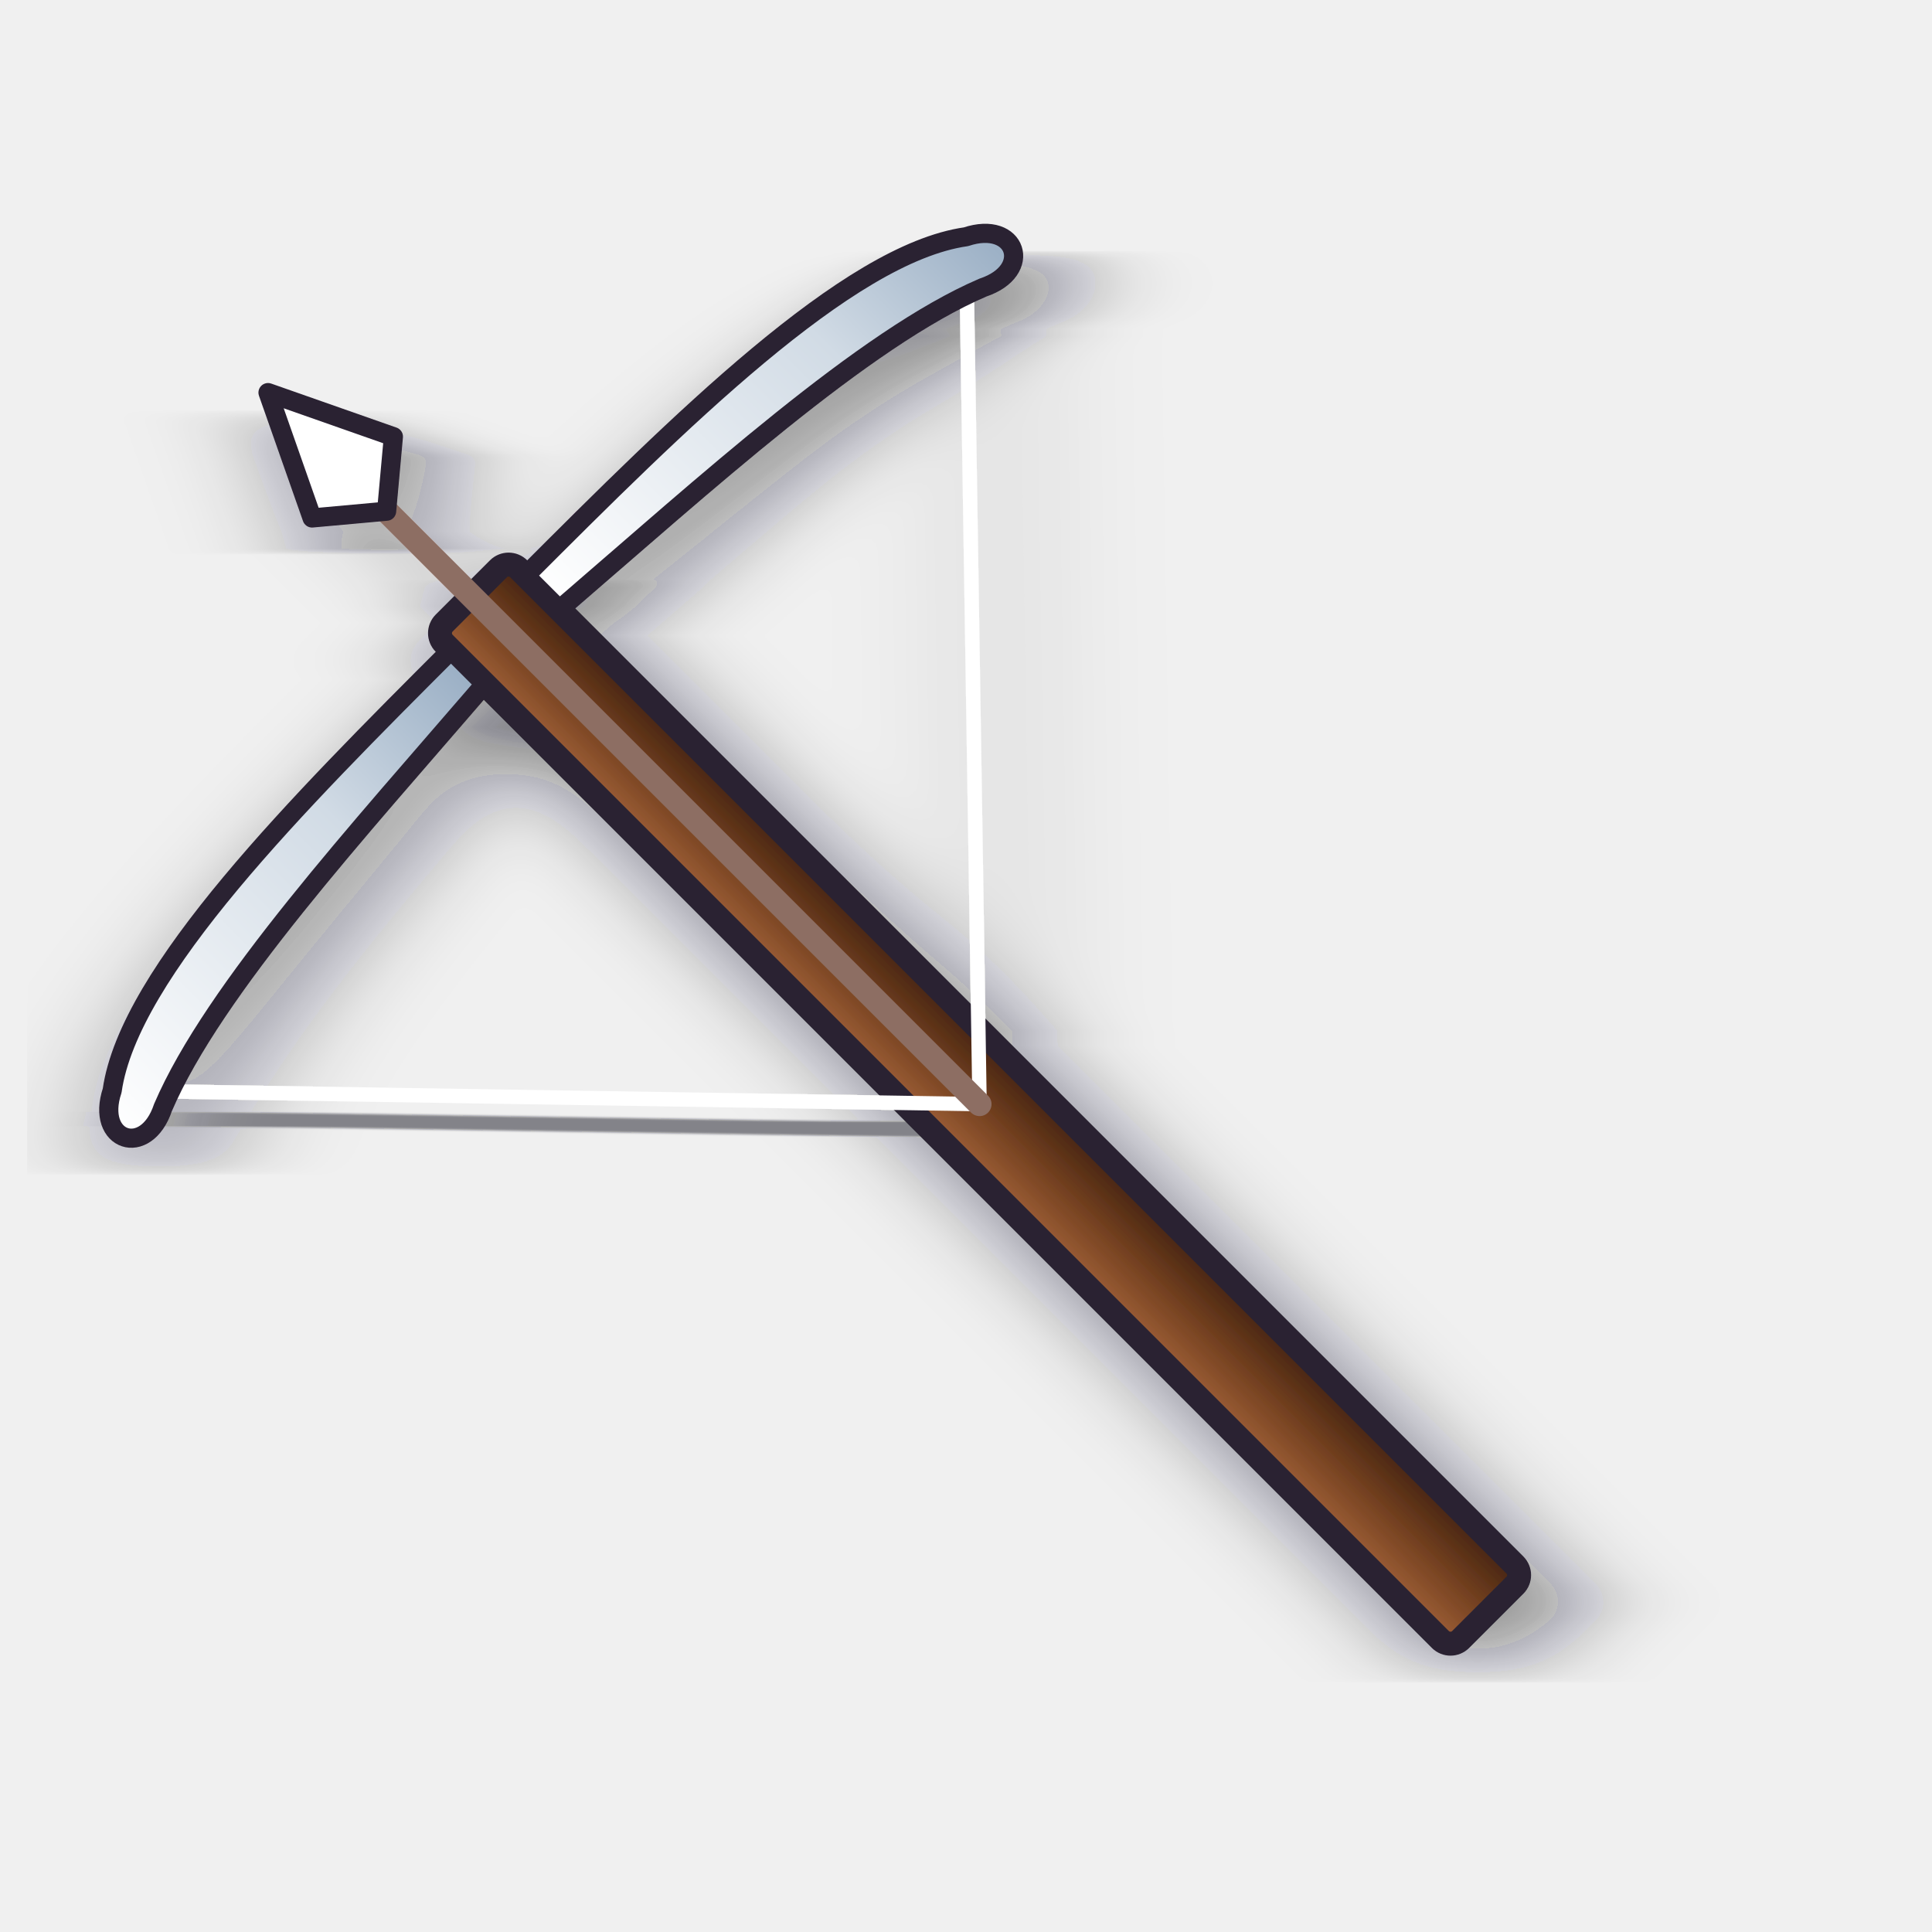
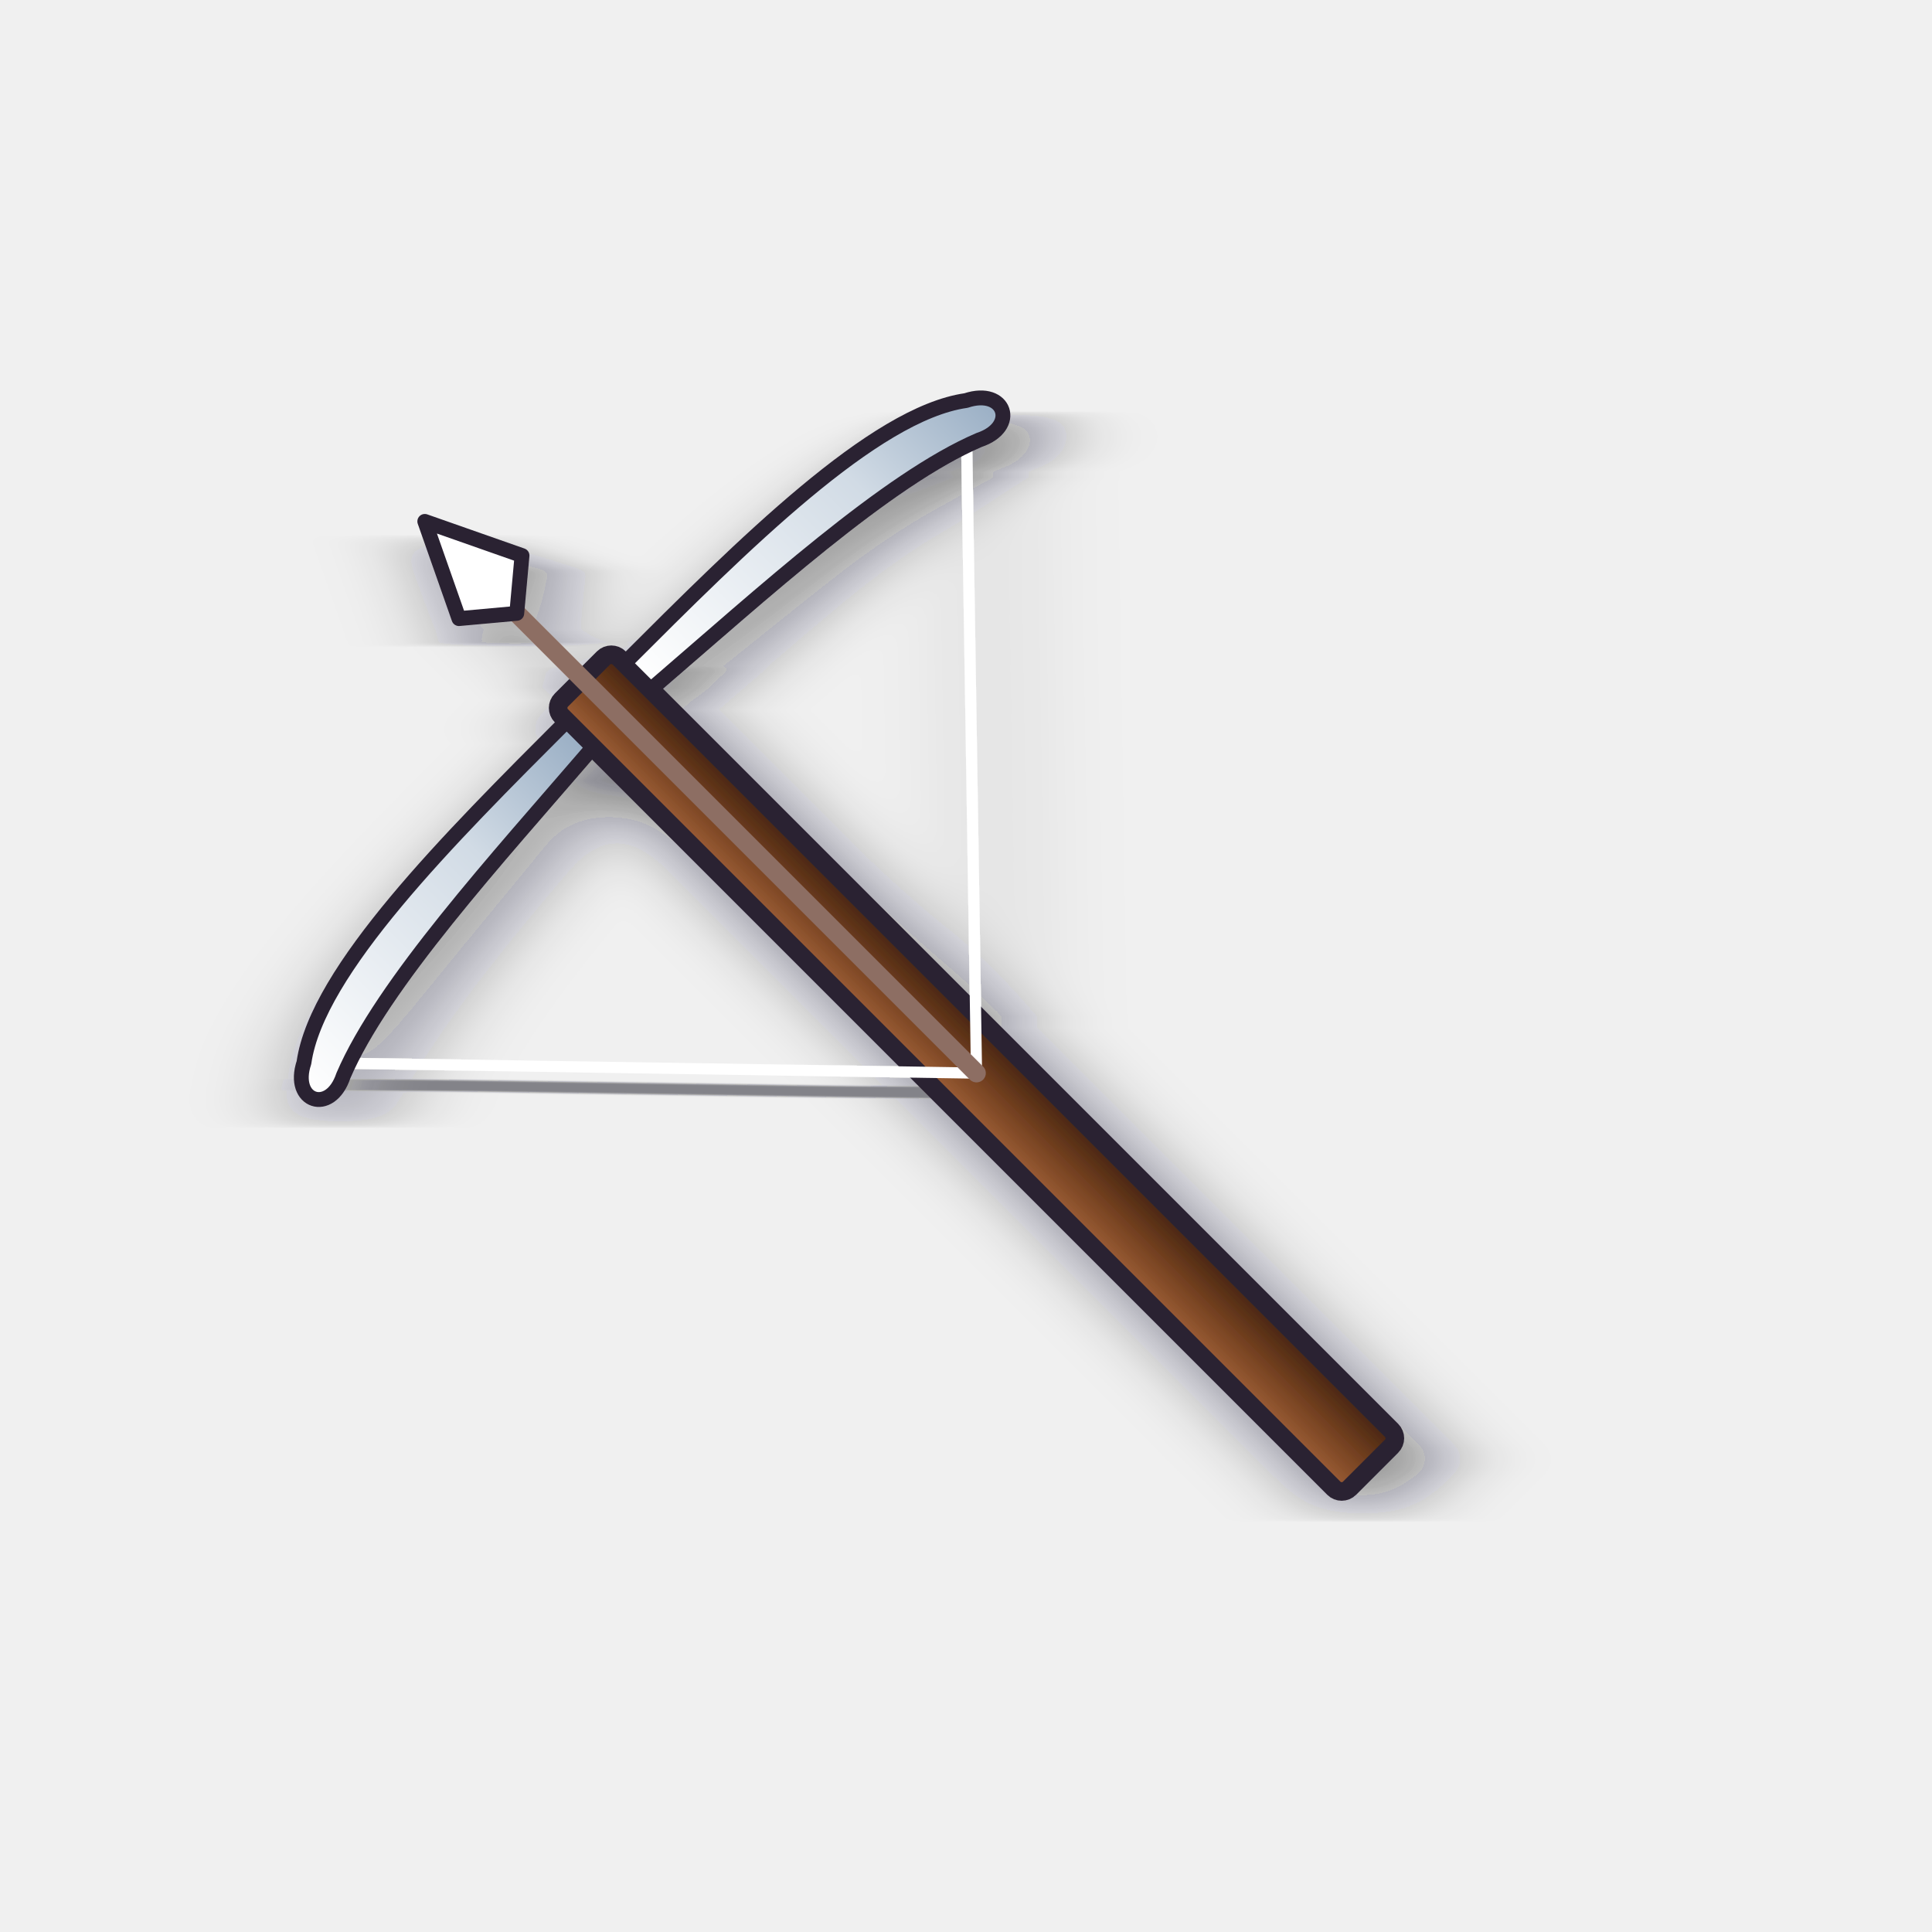
- <svg xmlns="http://www.w3.org/2000/svg" viewBox="54.4 28.4 403.2 403.2" width="100%" height="100%">
+ <svg xmlns="http://www.w3.org/2000/svg" viewBox="-4 -30 520 520" data-ink="360" width="100%" height="100%">
  <defs>
    <filter id="light-crossbow-drop-shadow" x="-20%" y="-20%" width="140%" height="140%">
      <feDropShadow dx="0" dy="8" stdDeviation="10" flood-color="#120c1f" flood-opacity="0.5" />
    </filter>
    <linearGradient id="light-crossbow-blade-light" x1="0%" y1="0%" x2="100%" y2="0%">
      <stop offset="0%" stop-color="#ffffff" />
      <stop offset="65%" stop-color="#d1dbe5" />
      <stop offset="100%" stop-color="#99aec4" />
    </linearGradient>
    <linearGradient id="light-crossbow-wood-grad" x1="0%" y1="0%" x2="100%" y2="0%">
      <stop offset="0%" stop-color="#a06037" />
      <stop offset="50%" stop-color="#734020" />
      <stop offset="100%" stop-color="#42220f" />
    </linearGradient>
  </defs>
  <g filter="url(#light-crossbow-drop-shadow)" transform="rotate(-45 256 256)">
    <rect x="245" y="110" width="22" height="300" rx="3" fill="url(#light-crossbow-wood-grad)" stroke="#2a2333" stroke-width="5" />
    <path d="M 130,130 L 256,260 L 382,130" fill="none" stroke="#ffffff" stroke-width="3" stroke-linecap="round" />
    <path d="M 245,115 C 200,115 150,115 130,130 C 120,135 125,145 135,140 C 160,130 205,128 245,125 Z" fill="url(#light-crossbow-blade-light)" stroke="#2a2333" stroke-width="4" stroke-linejoin="round" />
    <path d="M 267,115 C 312,115 362,115 382,130 C 392,135 387,145 377,140 C 352,130 307,128 267,125 Z" fill="url(#light-crossbow-blade-light)" stroke="#2a2333" stroke-width="4" stroke-linejoin="round" />
    <line x1="256" y1="260" x2="256" y2="70" stroke="#8d6e63" stroke-width="5" stroke-linecap="round" />
    <polygon points="256,50 268,75 256,85 244,75" fill="#ffffff" stroke="#2a2333" stroke-width="4" stroke-linejoin="round" />
  </g>
</svg>
